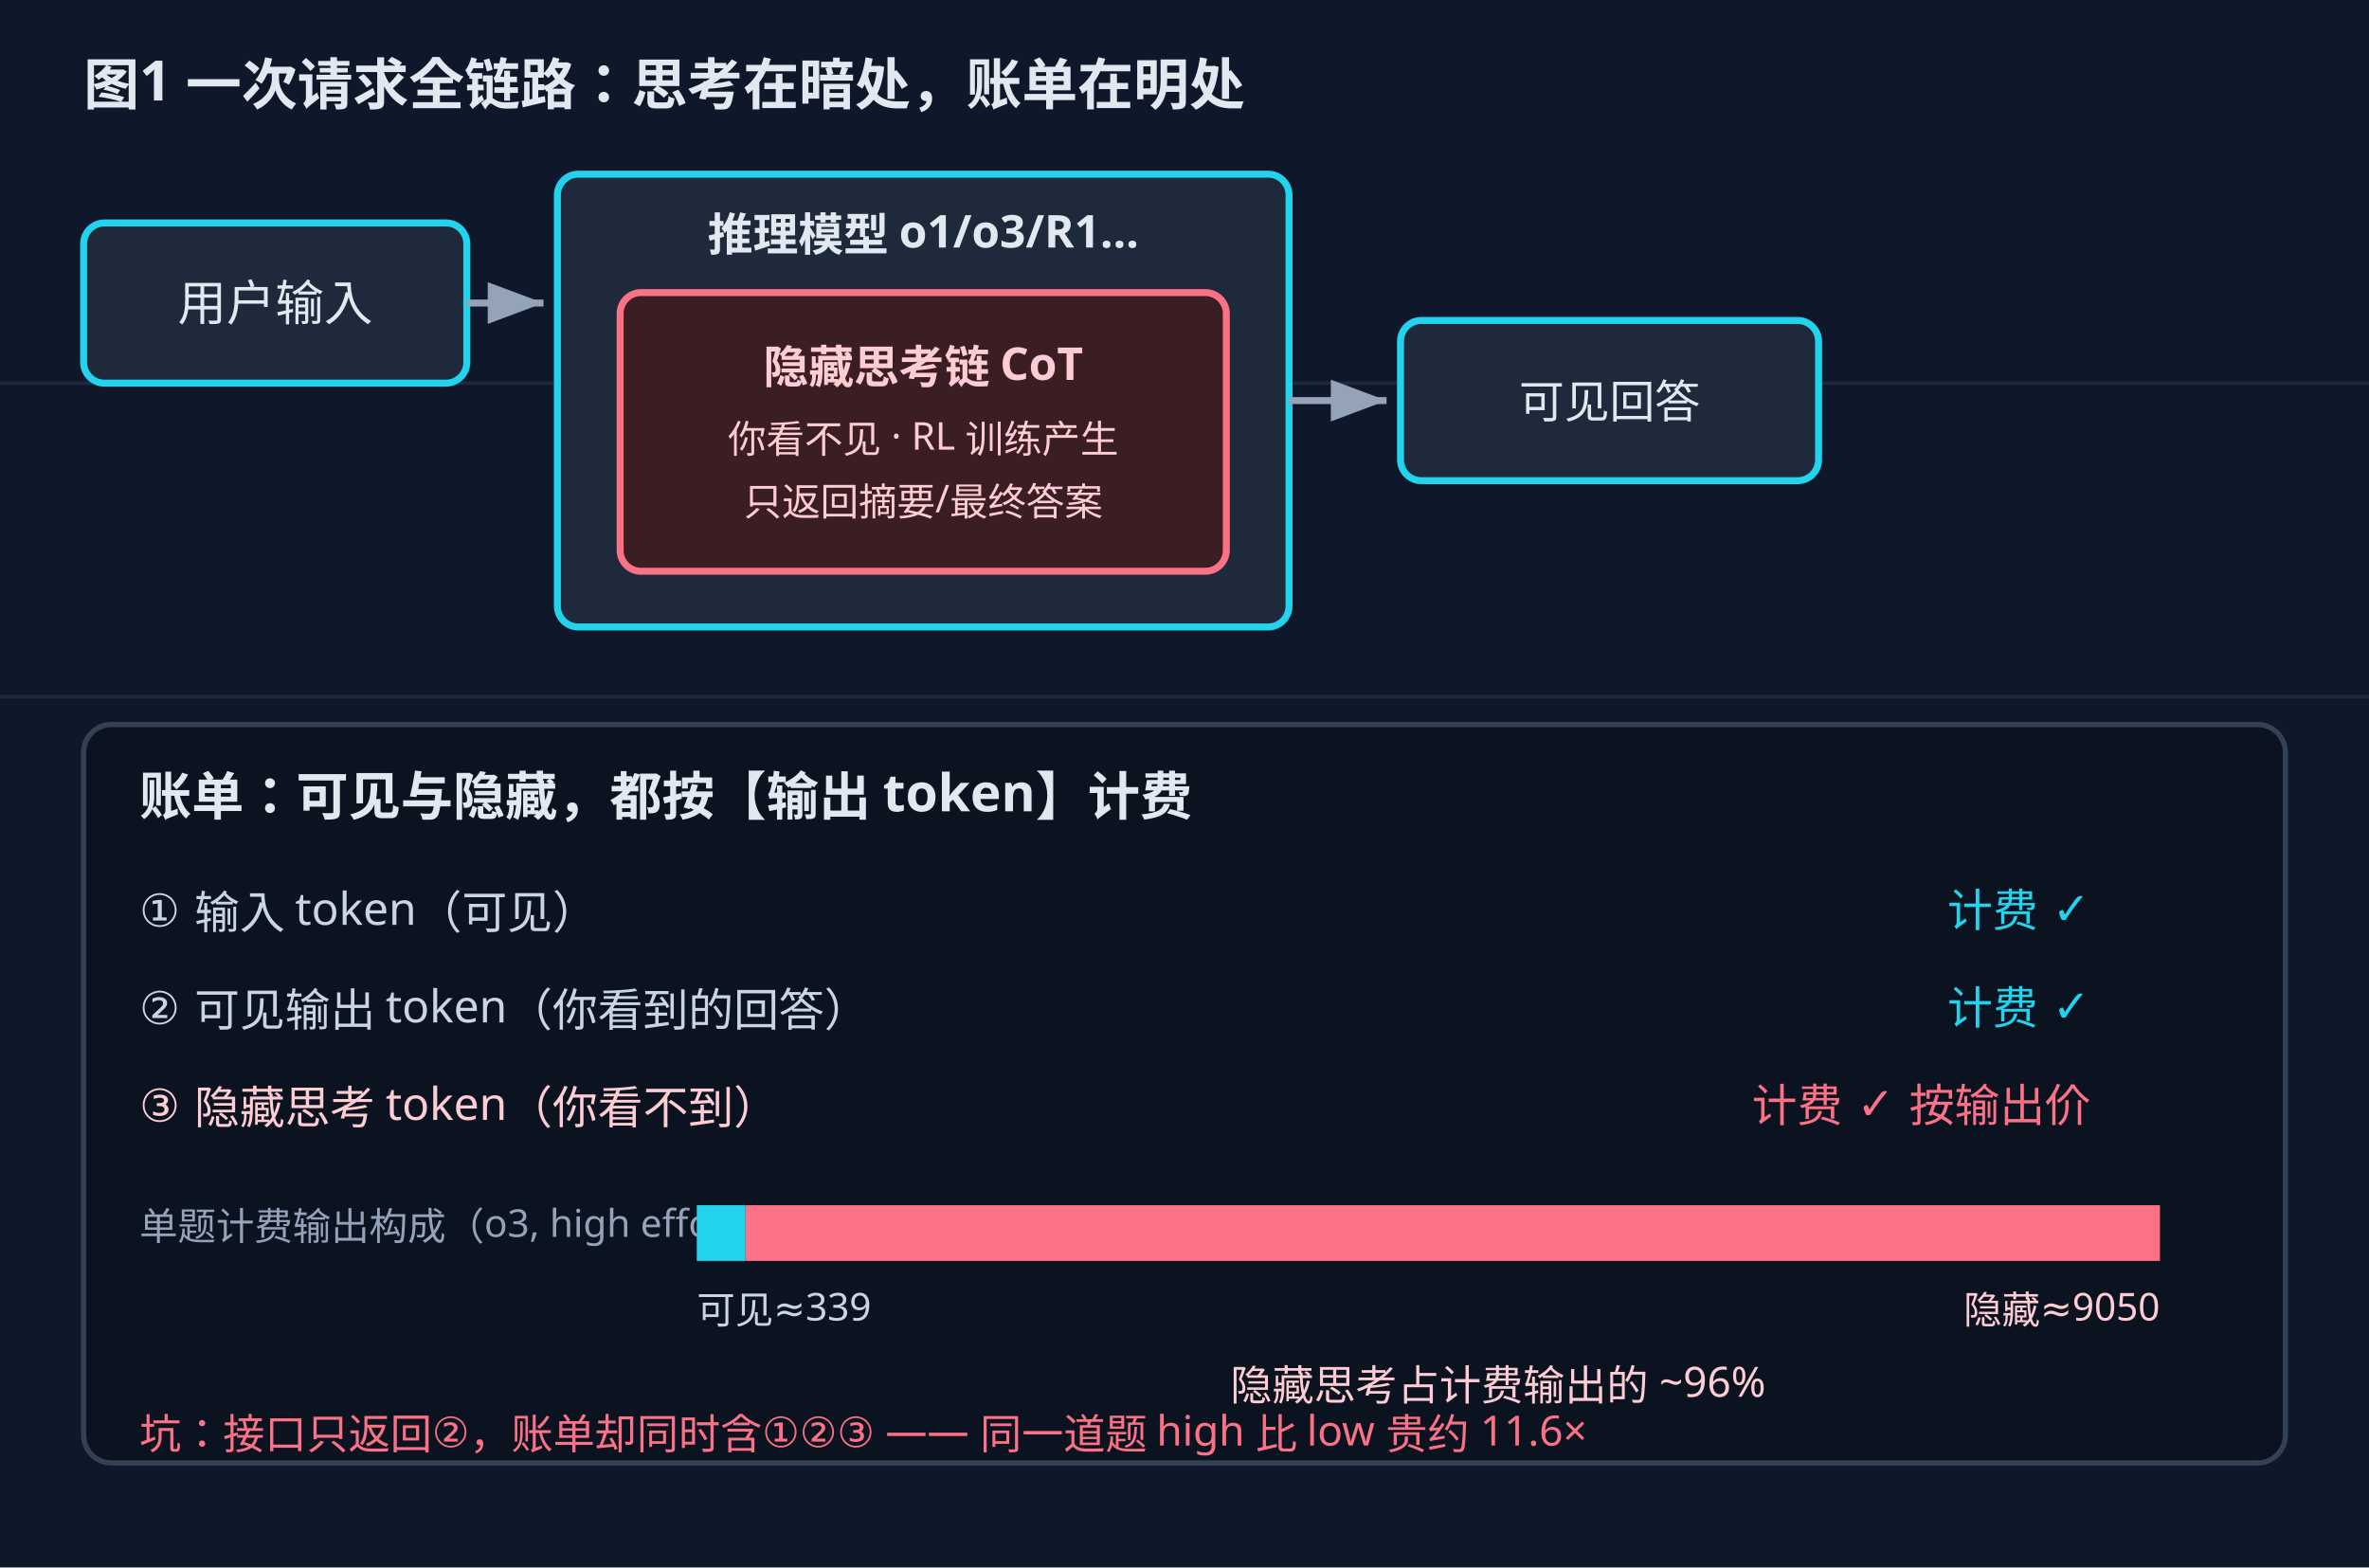
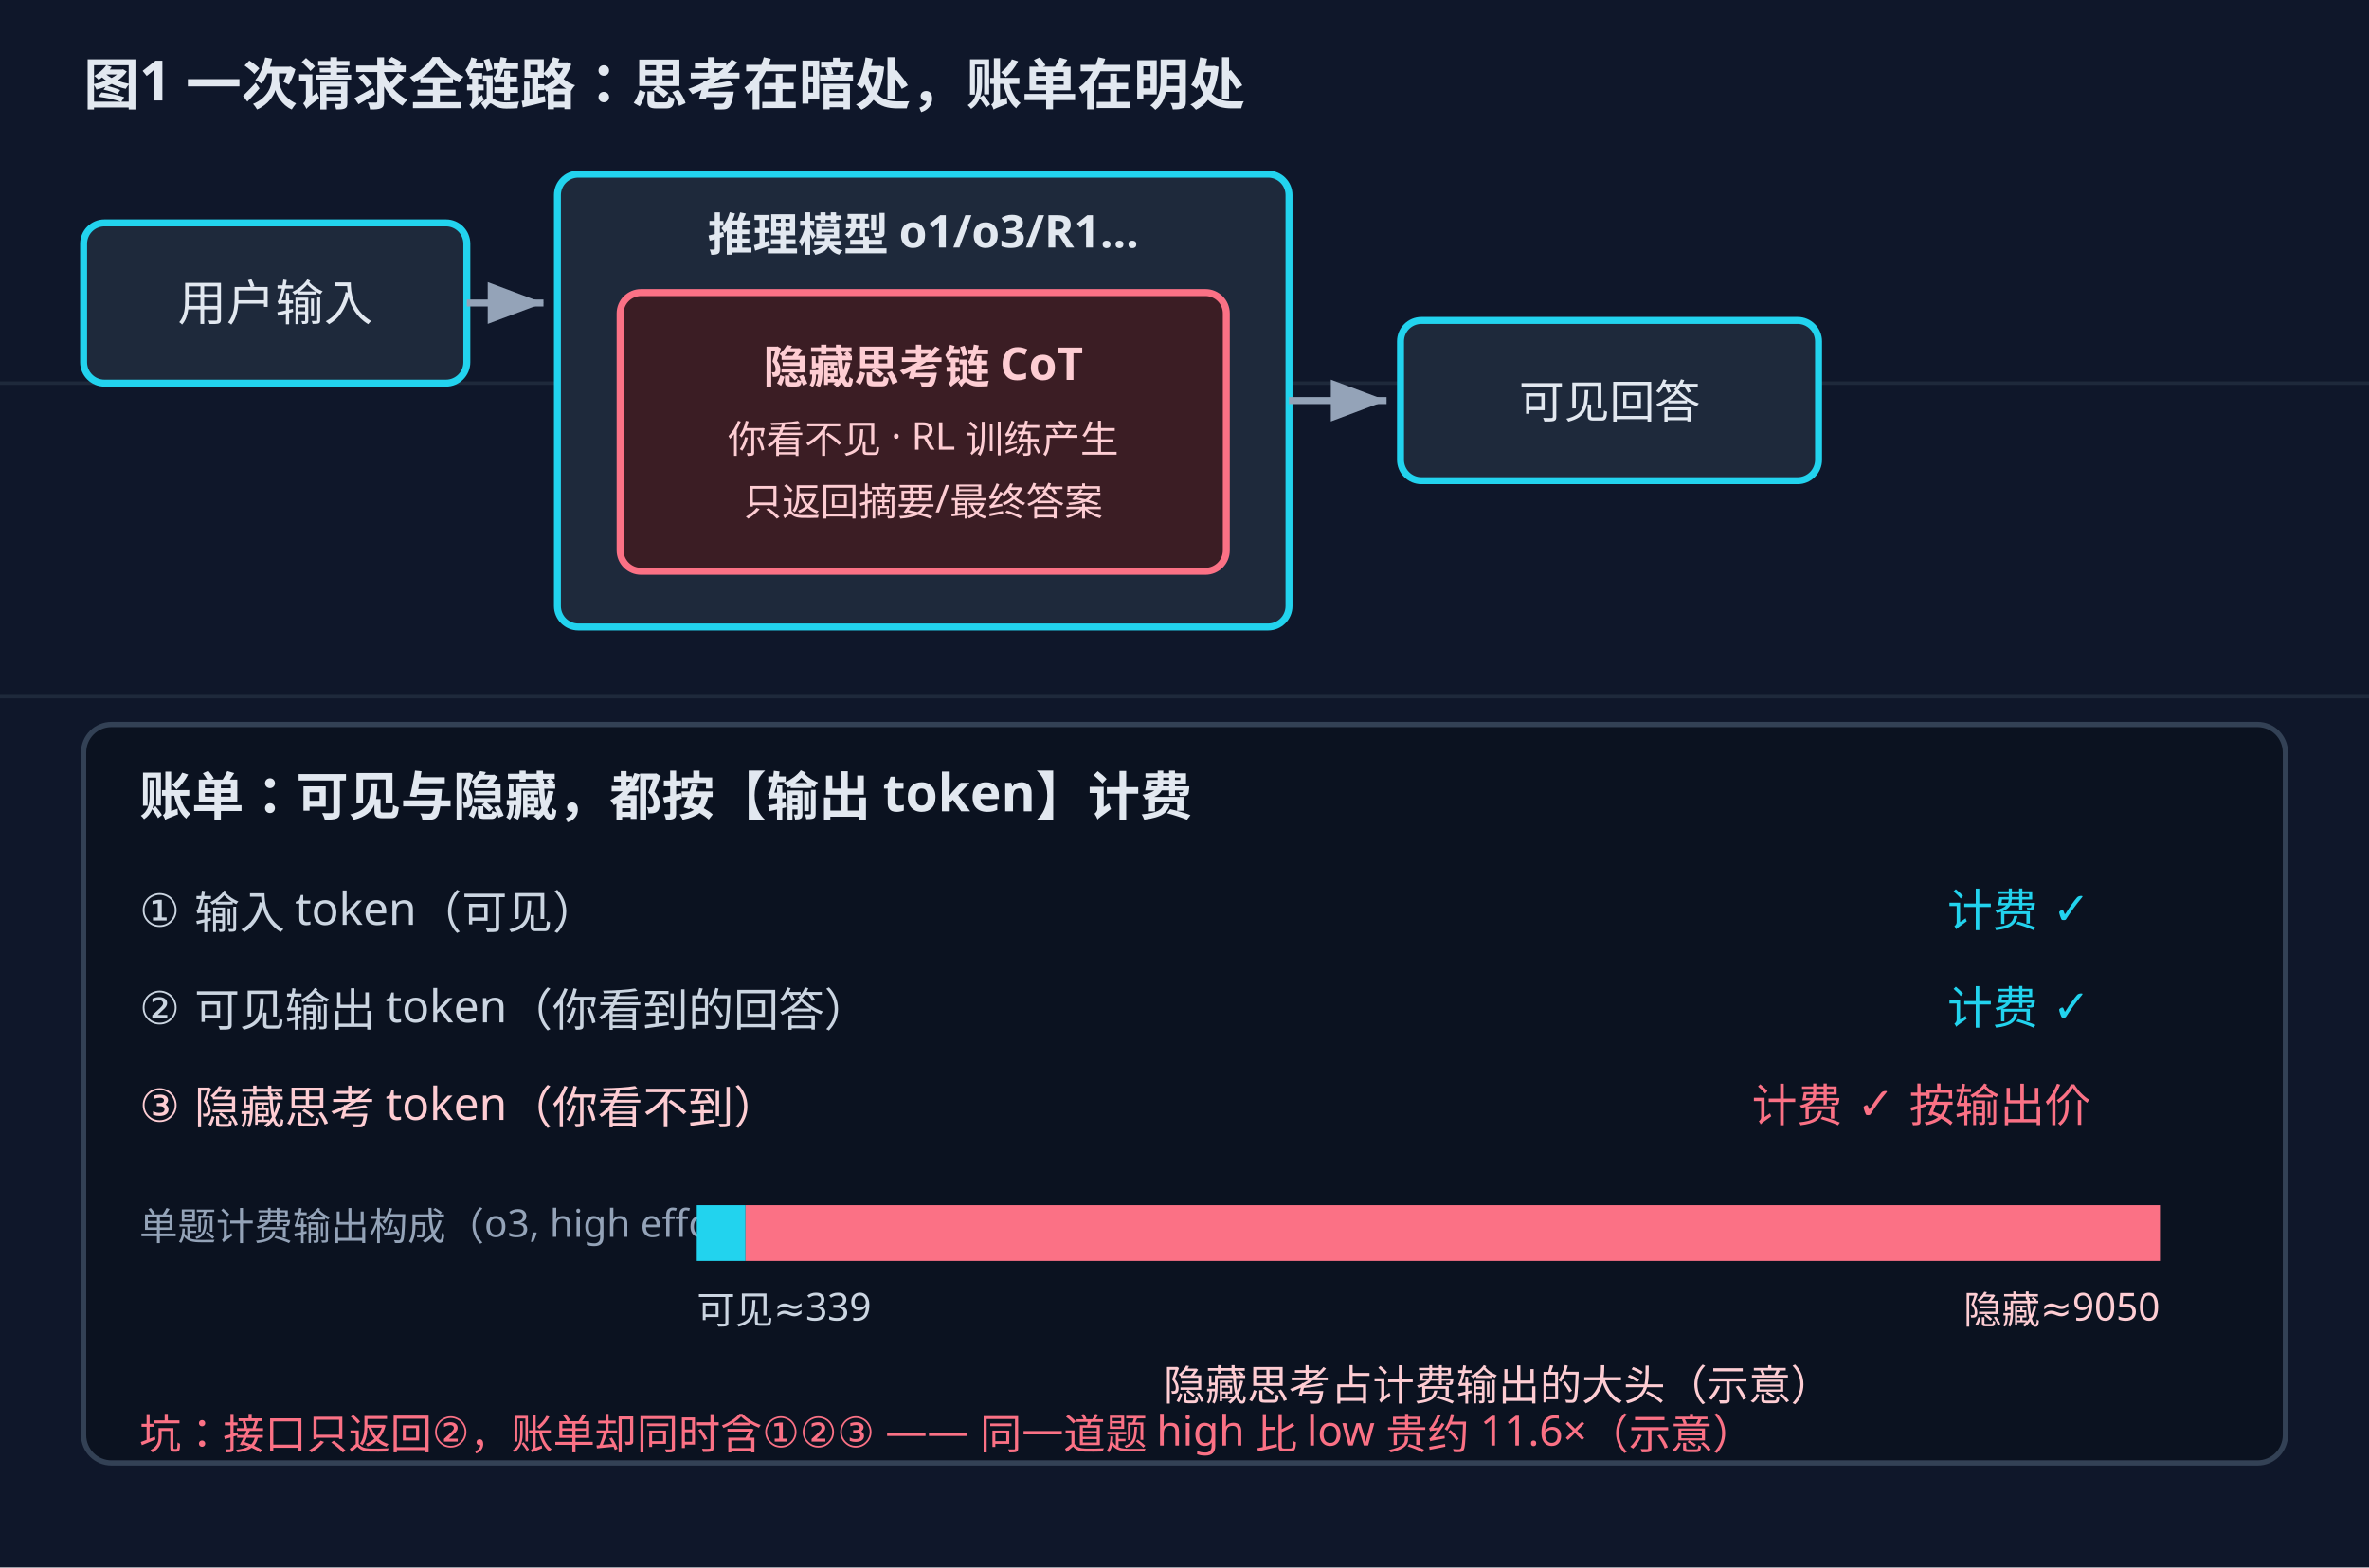
<svg xmlns="http://www.w3.org/2000/svg" viewBox="0 0 680 450" font-family="Noto Sans SC, sans-serif">
  <defs>
    <marker id="ar" markerWidth="10" markerHeight="10" refX="8" refY="3" orient="auto" markerUnits="strokeWidth">
      <path d="M0,0 L8,3 L0,6 Z" fill="#94a3b8" />
    </marker>
  </defs>
  <rect width="680" height="450" fill="#0f172a" />
  <g stroke="#1e293b" stroke-width="1">
    <line x1="0" y1="110" x2="680" y2="110" />
    <line x1="0" y1="200" x2="680" y2="200" />
  </g>
  <text x="24" y="30" fill="#e2e8f0" font-size="16" font-weight="700">图1 一次请求全链路：思考在暗处，账单在明处</text>
  <rect x="24" y="64" width="110" height="46" rx="6" fill="#1e293b" stroke="#22d3ee" stroke-width="2" />
  <text x="79" y="92" fill="#e2e8f0" font-size="14" text-anchor="middle">用户输入</text>
  <line x1="134" y1="87" x2="156" y2="87" stroke="#94a3b8" stroke-width="2" marker-end="url(#ar)" />
  <rect x="160" y="50" width="210" height="130" rx="6" fill="#1e293b" stroke="#22d3ee" stroke-width="2" />
  <text x="265" y="72" fill="#e2e8f0" font-size="13" text-anchor="middle" font-weight="700">推理模型 o1/o3/R1…</text>
  <rect x="178" y="84" width="174" height="80" rx="6" fill="#3b1d24" stroke="#fb7185" stroke-width="2" />
  <text x="265" y="110" fill="#fecdd3" font-size="13" text-anchor="middle" font-weight="700">隐藏思考链 CoT</text>
  <text x="265" y="130" fill="#fecdd3" font-size="11" text-anchor="middle">你看不见 · RL 训练产生</text>
  <text x="265" y="148" fill="#fecdd3" font-size="11" text-anchor="middle">只返回摘要/最终答案</text>
  <line x1="370" y1="115" x2="398" y2="115" stroke="#94a3b8" stroke-width="2" marker-end="url(#ar)" />
  <rect x="402" y="92" width="120" height="46" rx="6" fill="#1e293b" stroke="#22d3ee" stroke-width="2" />
  <text x="462" y="120" fill="#e2e8f0" font-size="13" text-anchor="middle">可见回答</text>
  <rect x="24" y="208" width="632" height="212" rx="8" fill="#0b1220" stroke="#334155" stroke-width="1.5" />
  <text x="40" y="234" fill="#e2e8f0" font-size="15" font-weight="700">账单：可见与隐藏，都按【输出 token】计费</text>
  <text x="40" y="266" fill="#cbd5e1" font-size="13">① 输入 token（可见）</text>
  <text x="600" y="266" fill="#22d3ee" font-size="13" text-anchor="end">计费 ✓</text>
  <text x="40" y="294" fill="#cbd5e1" font-size="13">② 可见输出 token（你看到的回答）</text>
  <text x="600" y="294" fill="#22d3ee" font-size="13" text-anchor="end">计费 ✓</text>
  <text x="40" y="322" fill="#fecdd3" font-size="13">③ 隐藏思考 token（你看不到）</text>
  <text x="600" y="322" fill="#fb7185" font-size="13" text-anchor="end">计费 ✓ 按输出价</text>
  <text x="40" y="356" fill="#94a3b8" font-size="11">单题计费输出构成（o3, high effort 示意）：</text>
  <rect x="200" y="346" width="14" height="16" fill="#22d3ee" />
  <rect x="214" y="346" width="406" height="16" fill="#fb7185" />
  <text x="200" y="380" fill="#cbd5e1" font-size="11">可见≈339</text>
  <text x="620" y="380" fill="#fecdd3" font-size="11" text-anchor="end">隐藏≈9050</text>
-   <text x="430" y="402" fill="#fecdd3" font-size="12" text-anchor="middle">隐藏思考占计费输出的 ~96%</text>
-   <text x="40" y="416" fill="#fb7185" font-size="12">坑：接口只返回②，账单却同时含①②③ —— 同一道题 high 比 low 贵约 11.6×</text>
+   <text x="430" y="402" fill="#fecdd3" font-size="12" text-anchor="middle">隐藏思考占计费输出的大头（示意）</text>
+   <text x="40" y="416" fill="#fb7185" font-size="12">坑：接口只返回②，账单却同时含①②③ —— 同一道题 high 比 low 贵约 11.6×（示意）</text>
</svg>
